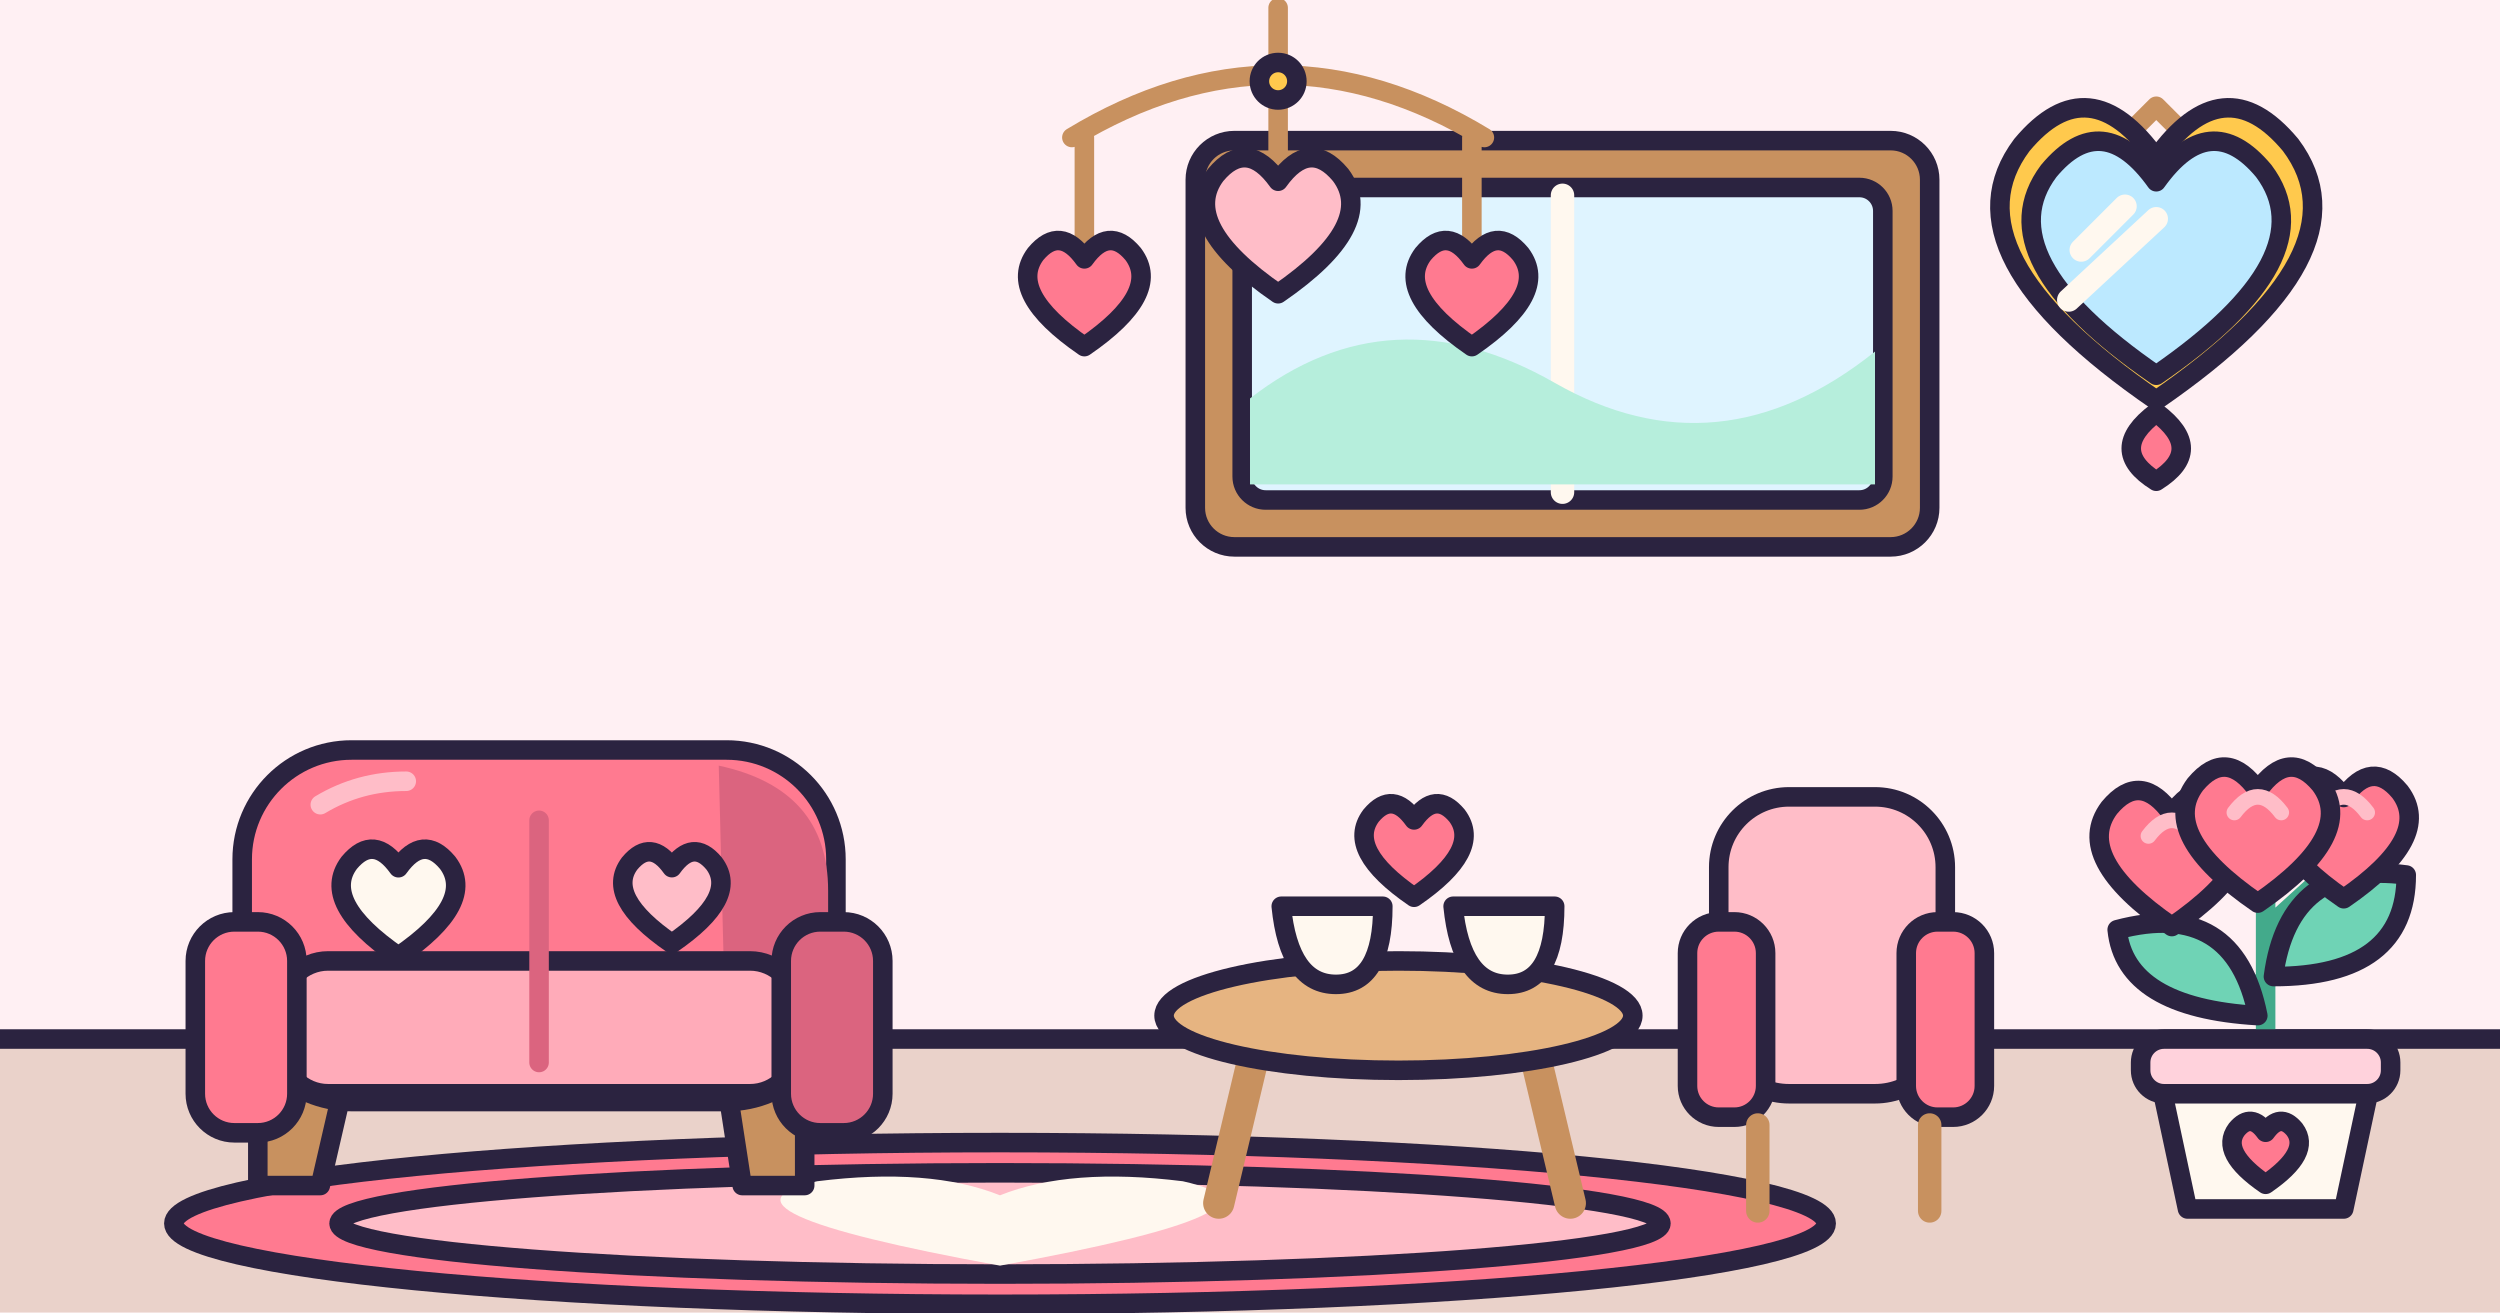
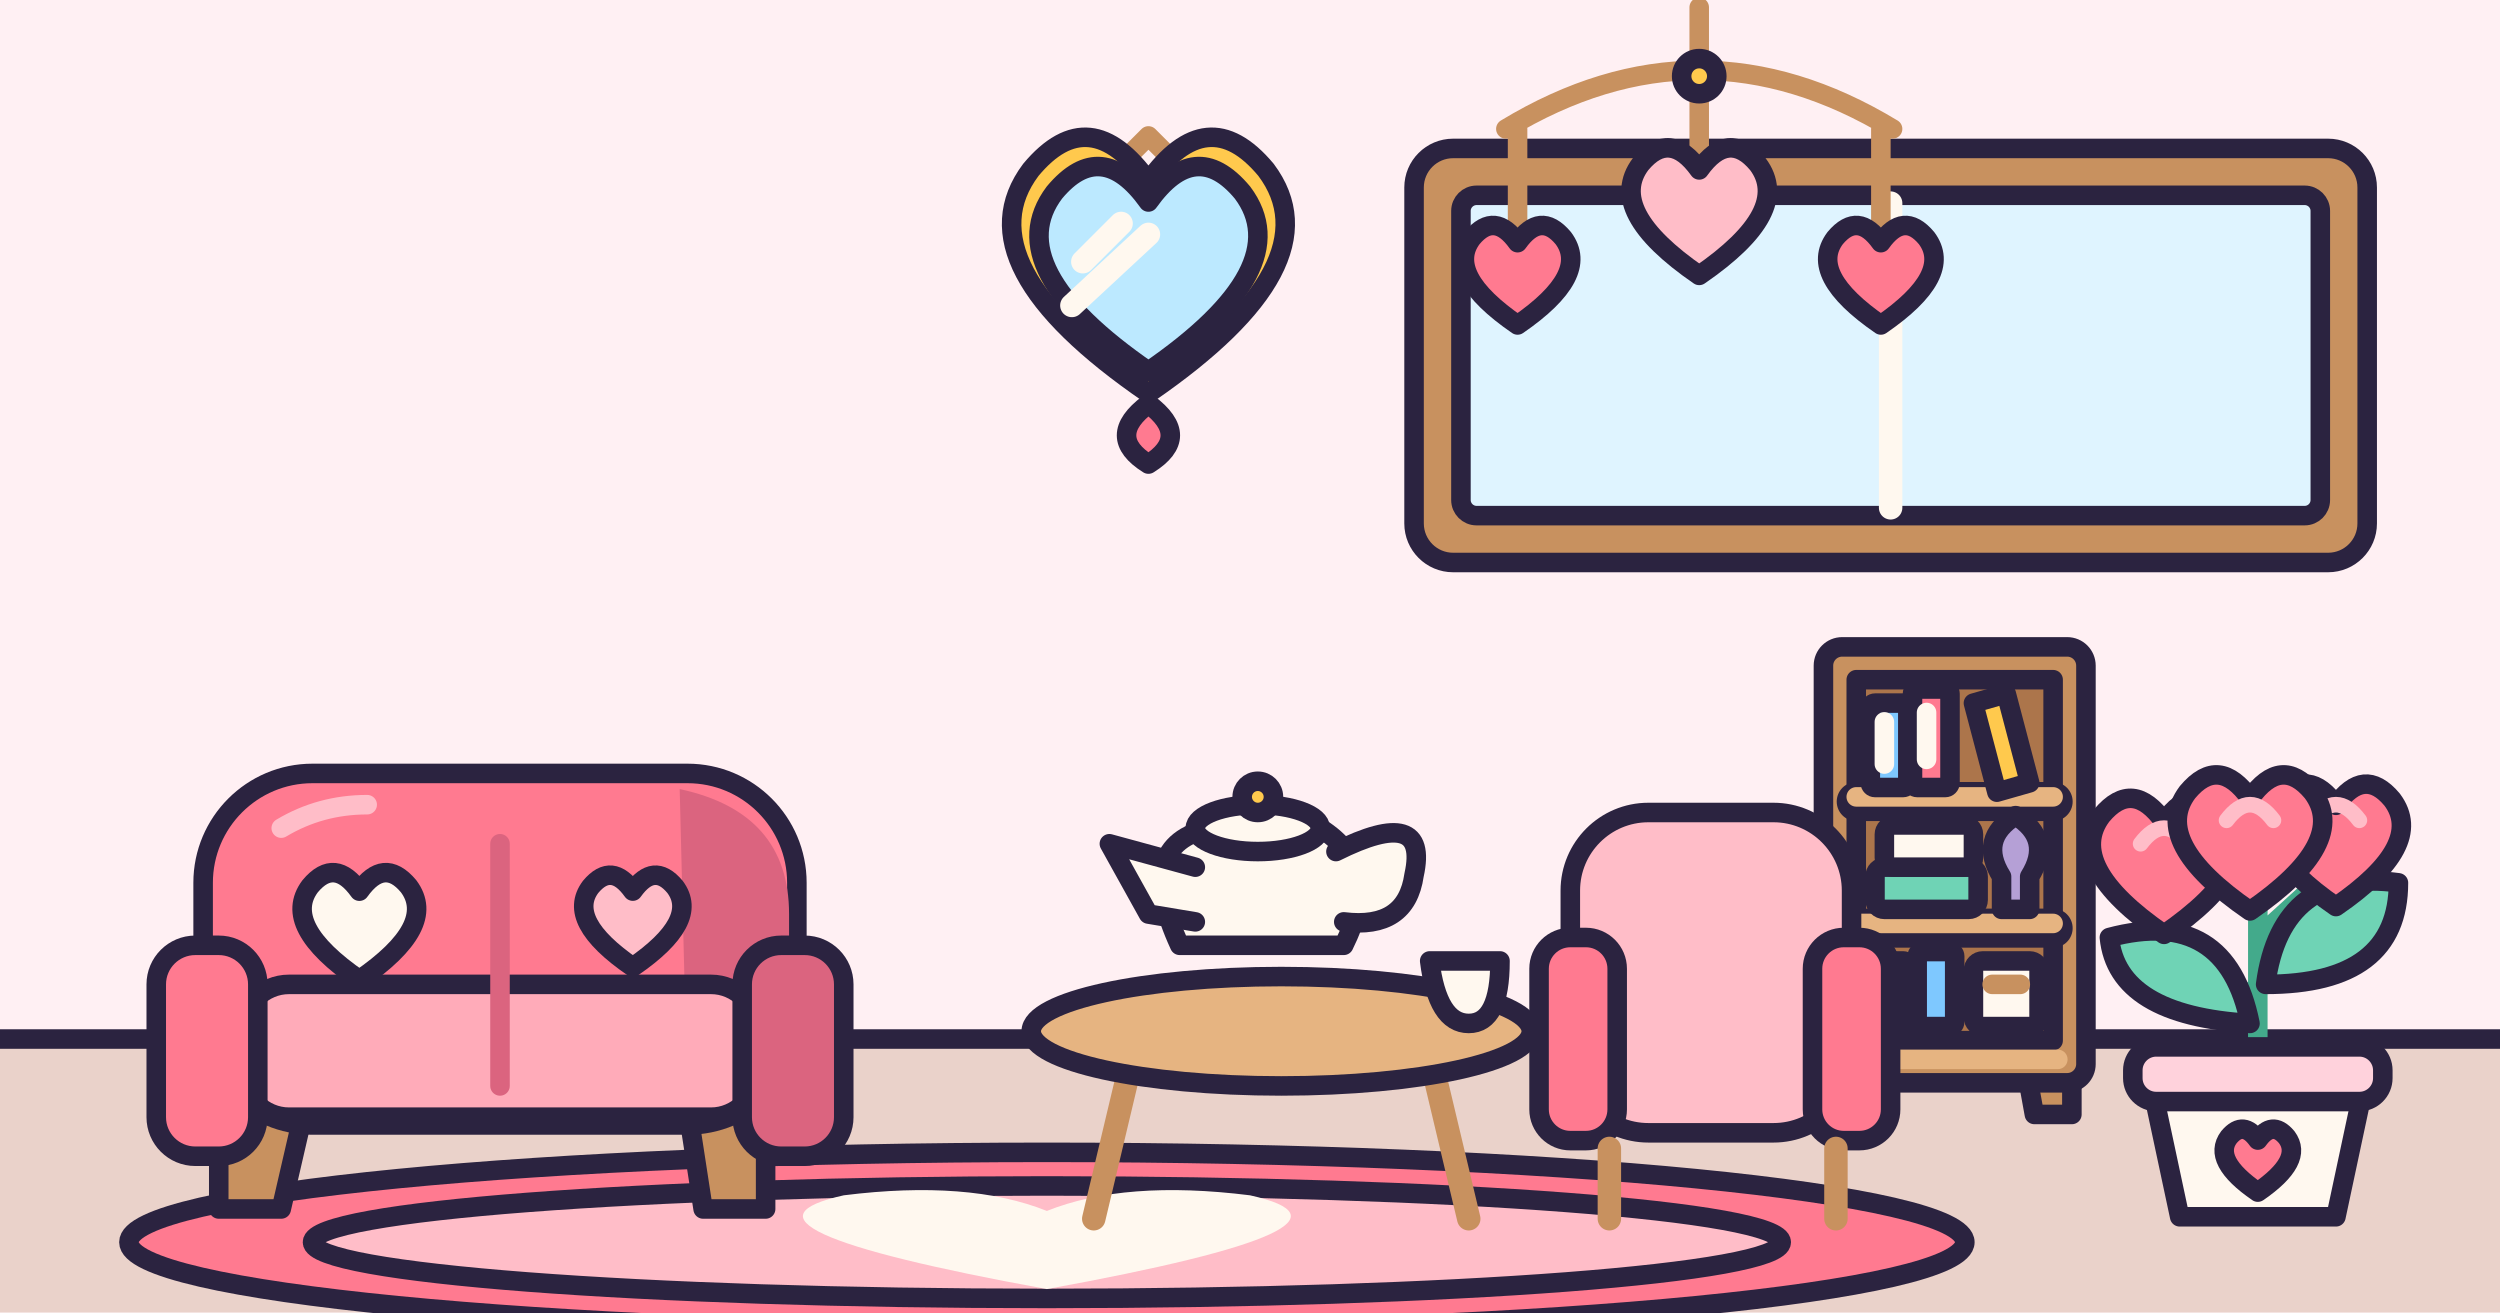
<svg xmlns="http://www.w3.org/2000/svg" width="320" height="168" viewBox="0 0 320 168">
  <g stroke="#2b2340" stroke-width="2.5" stroke-linecap="round" stroke-linejoin="round">
    <path d="M0 0h320v168H0Z" fill="#fff0f3" stroke="none" vector-effect="non-scaling-stroke" />
    <path d="M0 133h320v35H0Z" fill="#ead2ca" stroke="none" vector-effect="non-scaling-stroke" />
    <path d="M0 133h320" fill="none" stroke="#2b2340" stroke-width="2.5" vector-effect="non-scaling-stroke" />
-     <rect x="153" y="18" width="94" height="52" rx="5" fill="#c8915f" vector-effect="non-scaling-stroke" />
-     <rect x="159" y="24" width="82" height="40" rx="3" fill="#dff4ff" vector-effect="non-scaling-stroke" />
-     <path d="M200 25v38" fill="none" stroke="#fff8ef" stroke-width="3" vector-effect="non-scaling-stroke" />
-     <path d="M160 51q18-14 39-2t41-4v17h-80Z" fill="#b6eedc" stroke="none" vector-effect="non-scaling-stroke" />
-     <g transform="translate(20 144) scale(1.8)">
-       <ellipse cx="60" cy="7" rx="58.75" ry="5.75" fill="#ff7a90" vector-effect="non-scaling-stroke" />
-       <ellipse cx="60" cy="7" rx="47" ry="3.6" fill="#ffbdc8" vector-effect="non-scaling-stroke" />
-       <path d="M60 10q-22-4-13-6 8-1 13 1 5-2 13-1 9 2-13 6Z" fill="#fff8ef" stroke="none" vector-effect="non-scaling-stroke" />
-     </g>
-     <g transform="translate(21 89) scale(1)">
-       <path d="M12 50v12.75h8l3-13m49 0 2 13h8V50" fill="#c8915f" vector-effect="non-scaling-stroke" />
-       <rect x="10" y="7" width="76" height="45" rx="14" fill="#ff7a90" vector-effect="non-scaling-stroke" />
-       <path d="M71 9q14 3 14 16v24H72Z" fill="#db647f" stroke="none" vector-effect="non-scaling-stroke" />
-       <rect x="15" y="34" width="66" height="17" rx="6" fill="#ffabb9" vector-effect="non-scaling-stroke" />
-       <rect x="4" y="29" width="13" height="27" rx="5" fill="#ff7a90" vector-effect="non-scaling-stroke" />
-       <rect x="79" y="29" width="13" height="27" rx="5" fill="#db647f" vector-effect="non-scaling-stroke" />
-       <path d="M48 16v31" fill="none" stroke="#db647f" stroke-width="2.5" vector-effect="non-scaling-stroke" />
-       <g transform="translate(30 29) scale(0.63)">
-         <path d="M0 7Q-16-4-10-12-5-18 0-11 5-18 10-12 16-4 0 7Z" fill="#fff8ef" vector-effect="non-scaling-stroke" />
-       </g>
-       <g transform="translate(65 28) scale(0.54)">
-         <path d="M0 7Q-16-4-10-12-5-18 0-11 5-18 10-12 16-4 0 7Z" fill="#ffbdc8" vector-effect="non-scaling-stroke" />
-       </g>
-       <path d="M20 14q5-3 11-3" fill="none" stroke="#ffbdc8" stroke-width="2.5" vector-effect="non-scaling-stroke" />
-     </g>
-     <g transform="translate(266 96) scale(1)">
-       <path d="M24 43V14m0 17-13-8m13 0 11-10" fill="none" stroke="#43aa8b" stroke-width="2.5" vector-effect="non-scaling-stroke" />
-       <path d="M23 34Q6 33 5 23q15-4 18 11Zm2-5q2-15 17-13 0 13-17 13Z" fill="#6fd3b5" vector-effect="non-scaling-stroke" />
-       <g transform="translate(12 17) scale(0.8)">
-         <path d="M0 7Q-16-4-10-12-5-18 0-11 5-18 10-12 16-4 0 7Z" fill="#ff7a90" vector-effect="non-scaling-stroke" />
-       </g>
-       <path d="M9 11q3-4 6 0" fill="none" stroke="#ffbdc8" stroke-width="2" vector-effect="non-scaling-stroke" />
-       <g transform="translate(34 14) scale(0.72)">
-         <path d="M0 7Q-16-4-10-12-5-18 0-11 5-18 10-12 16-4 0 7Z" fill="#ff7a90" vector-effect="non-scaling-stroke" />
-       </g>
-       <path d="M31 5q3-4 6 0" fill="none" stroke="#ffbdc8" stroke-width="2" vector-effect="non-scaling-stroke" transform="translate(0 3)" />
-       <g transform="translate(23 14) scale(0.8)">
-         <path d="M0 7Q-16-4-10-12-5-18 0-11 5-18 10-12 16-4 0 7Z" fill="#ff7a90" vector-effect="non-scaling-stroke" />
-       </g>
-       <path d="M20 3q3-4 6 0" fill="none" stroke="#ffbdc8" stroke-width="2" vector-effect="non-scaling-stroke" transform="translate(0 5)" />
-       <path d="M10 40h28l-4 18.75H14Z" fill="#fff8ef" vector-effect="non-scaling-stroke" />
-       <rect x="8" y="37" width="32" height="7" rx="3" fill="#ffd2dc" vector-effect="non-scaling-stroke" />
-       <g transform="translate(24 53) scale(0.37)">
-         <path d="M0 7Q-16-4-10-12-5-18 0-11 5-18 10-12 16-4 0 7Z" fill="#ff7a90" vector-effect="non-scaling-stroke" />
+     <rect x="181" y="19" width="122" height="53" rx="5" fill="#c8915f" vector-effect="non-scaling-stroke" />
+     <rect x="187" y="25" width="110" height="41" rx="2" fill="#dff4ff" vector-effect="non-scaling-stroke" />
+     <path d="M242 26v39" fill="none" stroke="#fff8ef" stroke-width="3" vector-effect="non-scaling-stroke" />
+     <g transform="translate(14 145) scale(2)">
+       <g stroke="#2b2340" stroke-width="2.5" stroke-linecap="round" stroke-linejoin="round">
+         <ellipse cx="60" cy="7" rx="58.75" ry="5.75" fill="#ff7a90" vector-effect="non-scaling-stroke" />
+         <ellipse cx="60" cy="7" rx="47" ry="3.6" fill="#ffbdc8" vector-effect="non-scaling-stroke" />
+         <path d="M60 10q-22-4-13-6 8-1 13 1 5-2 13-1 9 2-13 6Z" fill="#fff8ef" stroke="none" vector-effect="non-scaling-stroke" />
      </g>
    </g>
-     <g transform="translate(252 12) scale(0.8)">
-       <path d="M30 2 21 11m9-9 9 9" fill="none" stroke="#c8915f" stroke-width="2.5" vector-effect="non-scaling-stroke" />
-       <g transform="translate(30 34) scale(2.15)">
-         <path d="M0 7Q-16-4-10-12-5-18 0-11 5-18 10-12 16-4 0 7Z" fill="#ffc94d" vector-effect="non-scaling-stroke" />
-       </g>
-       <g transform="translate(30 33) scale(1.72)">
-         <path d="M0 7Q-16-4-10-12-5-18 0-11 5-18 10-12 16-4 0 7Z" fill="#bce9ff" vector-effect="non-scaling-stroke" />
-       </g>
-       <path d="M18 25 25 18m-9 15 14-13" fill="none" stroke="#fff8ef" stroke-width="3" vector-effect="non-scaling-stroke" />
-       <path d="M30 51q8 6 0 11-8-5 0-11Z" fill="#ff7a90" vector-effect="non-scaling-stroke" />
-     </g>
-     <g transform="translate(130 0) scale(0.8)">
-       <path d="M42 1.25v12M9 22q33-20 66 0M11 22v17m31-26v16m31-7v17" fill="none" stroke="#c8915f" stroke-width="2.5" vector-effect="non-scaling-stroke" />
-       <circle cx="42" cy="13" r="3" fill="#ffc94d" vector-effect="non-scaling-stroke" />
-       <g transform="translate(11 50) scale(0.78)">
-         <path d="M0 7Q-16-4-10-12-5-18 0-11 5-18 10-12 16-4 0 7Z" fill="#ff7a90" vector-effect="non-scaling-stroke" />
-       </g>
-       <g transform="translate(42 40) scale(1)">
-         <path d="M0 7Q-16-4-10-12-5-18 0-11 5-18 10-12 16-4 0 7Z" fill="#ffbdc8" vector-effect="non-scaling-stroke" />
-       </g>
-       <g transform="translate(73 50) scale(0.78)">
-         <path d="M0 7Q-16-4-10-12-5-18 0-11 5-18 10-12 16-4 0 7Z" fill="#ff7a90" vector-effect="non-scaling-stroke" />
+     <g transform="translate(16 92) scale(1)">
+       <g stroke="#2b2340" stroke-width="2.5" stroke-linecap="round" stroke-linejoin="round">
+         <path d="M12 50v12.75h8l3-13m49 0 2 13h8V50" fill="#c8915f" vector-effect="non-scaling-stroke" />
+         <rect x="10" y="7" width="76" height="45" rx="14" fill="#ff7a90" vector-effect="non-scaling-stroke" />
+         <path d="M71 9q14 3 14 16v24H72Z" fill="#db647f" stroke="none" vector-effect="non-scaling-stroke" />
+         <rect x="15" y="34" width="66" height="17" rx="6" fill="#ffabb9" vector-effect="non-scaling-stroke" />
+         <rect x="4" y="29" width="13" height="27" rx="5" fill="#ff7a90" vector-effect="non-scaling-stroke" />
+         <rect x="79" y="29" width="13" height="27" rx="5" fill="#db647f" vector-effect="non-scaling-stroke" />
+         <path d="M48 16v31" fill="none" stroke="#db647f" stroke-width="2.5" vector-effect="non-scaling-stroke" />
+         <g transform="translate(30 29) scale(0.63)">
+           <path d="M0 7Q-16-4-10-12-5-18 0-11 5-18 10-12 16-4 0 7Z" fill="#fff8ef" vector-effect="non-scaling-stroke" />
+         </g>
+         <g transform="translate(65 28) scale(0.54)">
+           <path d="M0 7Q-16-4-10-12-5-18 0-11 5-18 10-12 16-4 0 7Z" fill="#ffbdc8" vector-effect="non-scaling-stroke" />
+         </g>
+         <path d="M20 14q5-3 11-3" fill="none" stroke="#ffbdc8" stroke-width="2.5" vector-effect="non-scaling-stroke" />
      </g>
    </g>
-     <path d="M161 133l-5 21m40-21 5 21" fill="none" stroke="#c8915f" stroke-width="4" vector-effect="non-scaling-stroke" />
-     <ellipse cx="179" cy="130" rx="30" ry="7" fill="#e6b481" vector-effect="non-scaling-stroke" />
-     <path d="M164 116h13q0 10-6 10t-7-10Zm22 0h13q0 10-6 10t-7-10Z" fill="#fff8ef" vector-effect="non-scaling-stroke" />
-     <g transform="translate(181 111) scale(0.55)">
-       <path d="M0 7Q-16-4-10-12-5-18 0-11 5-18 10-12 16-4 0 7Z" fill="#ff7a90" vector-effect="non-scaling-stroke" />
+     <g transform="translate(126 16) scale(0.7)">
+       <g stroke="#2b2340" stroke-width="2.5" stroke-linecap="round" stroke-linejoin="round">
+         <path d="M30 2 21 11m9-9 9 9" fill="none" stroke="#c8915f" stroke-width="2.5" vector-effect="non-scaling-stroke" />
+         <g transform="translate(30 34) scale(2.15)">
+           <path d="M0 7Q-16-4-10-12-5-18 0-11 5-18 10-12 16-4 0 7Z" fill="#ffc94d" vector-effect="non-scaling-stroke" />
+         </g>
+         <g transform="translate(30 33) scale(1.72)">
+           <path d="M0 7Q-16-4-10-12-5-18 0-11 5-18 10-12 16-4 0 7Z" fill="#bce9ff" vector-effect="non-scaling-stroke" />
+         </g>
+         <path d="M18 25 25 18m-9 15 14-13" fill="none" stroke="#fff8ef" stroke-width="3" vector-effect="non-scaling-stroke" />
+         <path d="M30 51q8 6 0 11-8-5 0-11Z" fill="#ff7a90" vector-effect="non-scaling-stroke" />
+       </g>
    </g>
-     <rect x="220" y="102" width="29" height="38" rx="9" fill="#ffbdc8" vector-effect="non-scaling-stroke" />
-     <rect x="216" y="118" width="10" height="25" rx="4" fill="#ff7a90" vector-effect="non-scaling-stroke" />
-     <rect x="244" y="118" width="10" height="25" rx="4" fill="#ff7a90" vector-effect="non-scaling-stroke" />
-     <path d="M225 144v11m22-11v11" fill="none" stroke="#c8915f" stroke-width="3" vector-effect="non-scaling-stroke" />
+     <g transform="translate(186 0) scale(0.75)">
+       <g stroke="#2b2340" stroke-width="2.5" stroke-linecap="round" stroke-linejoin="round">
+         <path d="M42 1.25v12M9 22q33-20 66 0M11 22v17m31-26v16m31-7v17" fill="none" stroke="#c8915f" stroke-width="2.5" vector-effect="non-scaling-stroke" />
+         <circle cx="42" cy="13" r="3" fill="#ffc94d" vector-effect="non-scaling-stroke" />
+         <g transform="translate(11 50) scale(0.78)">
+           <path d="M0 7Q-16-4-10-12-5-18 0-11 5-18 10-12 16-4 0 7Z" fill="#ff7a90" vector-effect="non-scaling-stroke" />
+         </g>
+         <g transform="translate(42 40) scale(1)">
+           <path d="M0 7Q-16-4-10-12-5-18 0-11 5-18 10-12 16-4 0 7Z" fill="#ffbdc8" vector-effect="non-scaling-stroke" />
+         </g>
+         <g transform="translate(73 50) scale(0.78)">
+           <path d="M0 7Q-16-4-10-12-5-18 0-11 5-18 10-12 16-4 0 7Z" fill="#ff7a90" vector-effect="non-scaling-stroke" />
+         </g>
+       </g>
+     </g>
+     <g transform="translate(265 97) scale(1)">
+       <g stroke="#2b2340" stroke-width="2.5" stroke-linecap="round" stroke-linejoin="round">
+         <path d="M24 43V14m0 17-13-8m13 0 11-10" fill="none" stroke="#43aa8b" stroke-width="2.5" vector-effect="non-scaling-stroke" />
+         <path d="M23 34Q6 33 5 23q15-4 18 11Zm2-5q2-15 17-13 0 13-17 13Z" fill="#6fd3b5" vector-effect="non-scaling-stroke" />
+         <g transform="translate(12 17) scale(0.8)">
+           <path d="M0 7Q-16-4-10-12-5-18 0-11 5-18 10-12 16-4 0 7Z" fill="#ff7a90" vector-effect="non-scaling-stroke" />
+         </g>
+         <path d="M9 11q3-4 6 0" fill="none" stroke="#ffbdc8" stroke-width="2" vector-effect="non-scaling-stroke" />
+         <g transform="translate(34 14) scale(0.72)">
+           <path d="M0 7Q-16-4-10-12-5-18 0-11 5-18 10-12 16-4 0 7Z" fill="#ff7a90" vector-effect="non-scaling-stroke" />
+         </g>
+         <path d="M31 5q3-4 6 0" fill="none" stroke="#ffbdc8" stroke-width="2" vector-effect="non-scaling-stroke" transform="translate(0 3)" />
+         <g transform="translate(23 14) scale(0.8)">
+           <path d="M0 7Q-16-4-10-12-5-18 0-11 5-18 10-12 16-4 0 7Z" fill="#ff7a90" vector-effect="non-scaling-stroke" />
+         </g>
+         <path d="M20 3q3-4 6 0" fill="none" stroke="#ffbdc8" stroke-width="2" vector-effect="non-scaling-stroke" transform="translate(0 5)" />
+         <path d="M10 40h28l-4 18.75H14Z" fill="#fff8ef" vector-effect="non-scaling-stroke" />
+         <rect x="8" y="37" width="32" height="7" rx="3" fill="#ffd2dc" vector-effect="non-scaling-stroke" />
+         <g transform="translate(24 53) scale(0.37)">
+           <path d="M0 7Q-16-4-10-12-5-18 0-11 5-18 10-12 16-4 0 7Z" fill="#ff7a90" vector-effect="non-scaling-stroke" />
+         </g>
+       </g>
+     </g>
+     <g transform="translate(231 81) scale(0.6)">
+       <g stroke="#2b2340" stroke-width="2.5" stroke-linecap="round" stroke-linejoin="round">
+         <path d="M7 92v10.75h8l2-11m30 0 2 11h8V92" fill="#c8915f" vector-effect="non-scaling-stroke" />
+         <rect x="4" y="3" width="56" height="93" rx="4" fill="#c8915f" vector-effect="non-scaling-stroke" />
+         <path d="M11 10h42v77H11Z" fill="#ac754b" vector-effect="non-scaling-stroke" />
+         <path d="M11 36h42m-42 27h42" fill="none" stroke-width="5" vector-effect="non-scaling-stroke" />
+         <path d="M11 35h42m-42 27h42" fill="none" stroke="#e6b481" stroke-width="2.5" vector-effect="non-scaling-stroke" />
+         <rect x="14" y="15" width="8" height="18" rx="1" fill="#7ec8ff" vector-effect="non-scaling-stroke" />
+         <rect x="23" y="12" width="8" height="21" rx="1" fill="#ff7a90" vector-effect="non-scaling-stroke" />
+         <path d="m36 15 7-2 5 19-7 2Z" fill="#ffc94d" vector-effect="non-scaling-stroke" />
+         <path d="M17 19v9m9-11v10" fill="none" stroke="#fff8ef" vector-effect="non-scaling-stroke" />
+         <rect x="15" y="50" width="22" height="9" rx="2" fill="#6fd3b5" vector-effect="non-scaling-stroke" />
+         <rect x="17" y="41" width="19" height="9" rx="2" fill="#fff8ef" vector-effect="non-scaling-stroke" />
+         <path d="M42 52q-5-8 3-13 8 5 3 13v7h-6Z" fill="#b5a0d6" vector-effect="non-scaling-stroke" />
+         <rect x="14" y="70" width="8" height="14" rx="1" fill="#ffc94d" vector-effect="non-scaling-stroke" />
+         <rect x="24" y="68" width="8" height="16" rx="1" fill="#7ec8ff" vector-effect="non-scaling-stroke" />
+         <rect x="36" y="70" width="14" height="14" rx="2" fill="#fff8ef" vector-effect="non-scaling-stroke" />
+         <path d="M40 75h6" fill="none" stroke="#c8915f" vector-effect="non-scaling-stroke" />
+         <path d="M10 91h44" fill="none" stroke="#e6b481" vector-effect="non-scaling-stroke" />
+       </g>
+     </g>
+     <path d="M145 135l-5 21m43-21 5 21" fill="none" stroke="#c8915f" stroke-width="3" vector-effect="non-scaling-stroke" />
+     <ellipse cx="164" cy="132" rx="32" ry="7" fill="#e6b481" vector-effect="non-scaling-stroke" />
+     <path d="M151 121q-6-13 4-15h14q8 5 3 15Z" fill="#fff8ef" vector-effect="non-scaling-stroke" />
+     <path d="M171 109q12-6 10 3-1 7-9 6" fill="#fff8ef" vector-effect="non-scaling-stroke" />
+     <path d="M153 111l-11-3 5 9 6 1" fill="#fff8ef" vector-effect="non-scaling-stroke" />
+     <ellipse cx="161" cy="106" rx="8" ry="3" fill="#fff8ef" vector-effect="non-scaling-stroke" />
+     <circle cx="161" cy="102" r="2" fill="#ffc94d" vector-effect="non-scaling-stroke" />
+     <path d="M183 123h9q0 8-4 8t-5-8Z" fill="#fff8ef" vector-effect="non-scaling-stroke" />
+     <rect x="201" y="104" width="36" height="41" rx="10" fill="#ffbdc8" vector-effect="non-scaling-stroke" />
+     <rect x="197" y="120" width="10" height="26" rx="4" fill="#ff7a90" vector-effect="non-scaling-stroke" />
+     <rect x="232" y="120" width="10" height="26" rx="4" fill="#ff7a90" vector-effect="non-scaling-stroke" />
+     <path d="M206 147v9m29-9v9" fill="none" stroke="#c8915f" stroke-width="3" vector-effect="non-scaling-stroke" />
  </g>
</svg>
